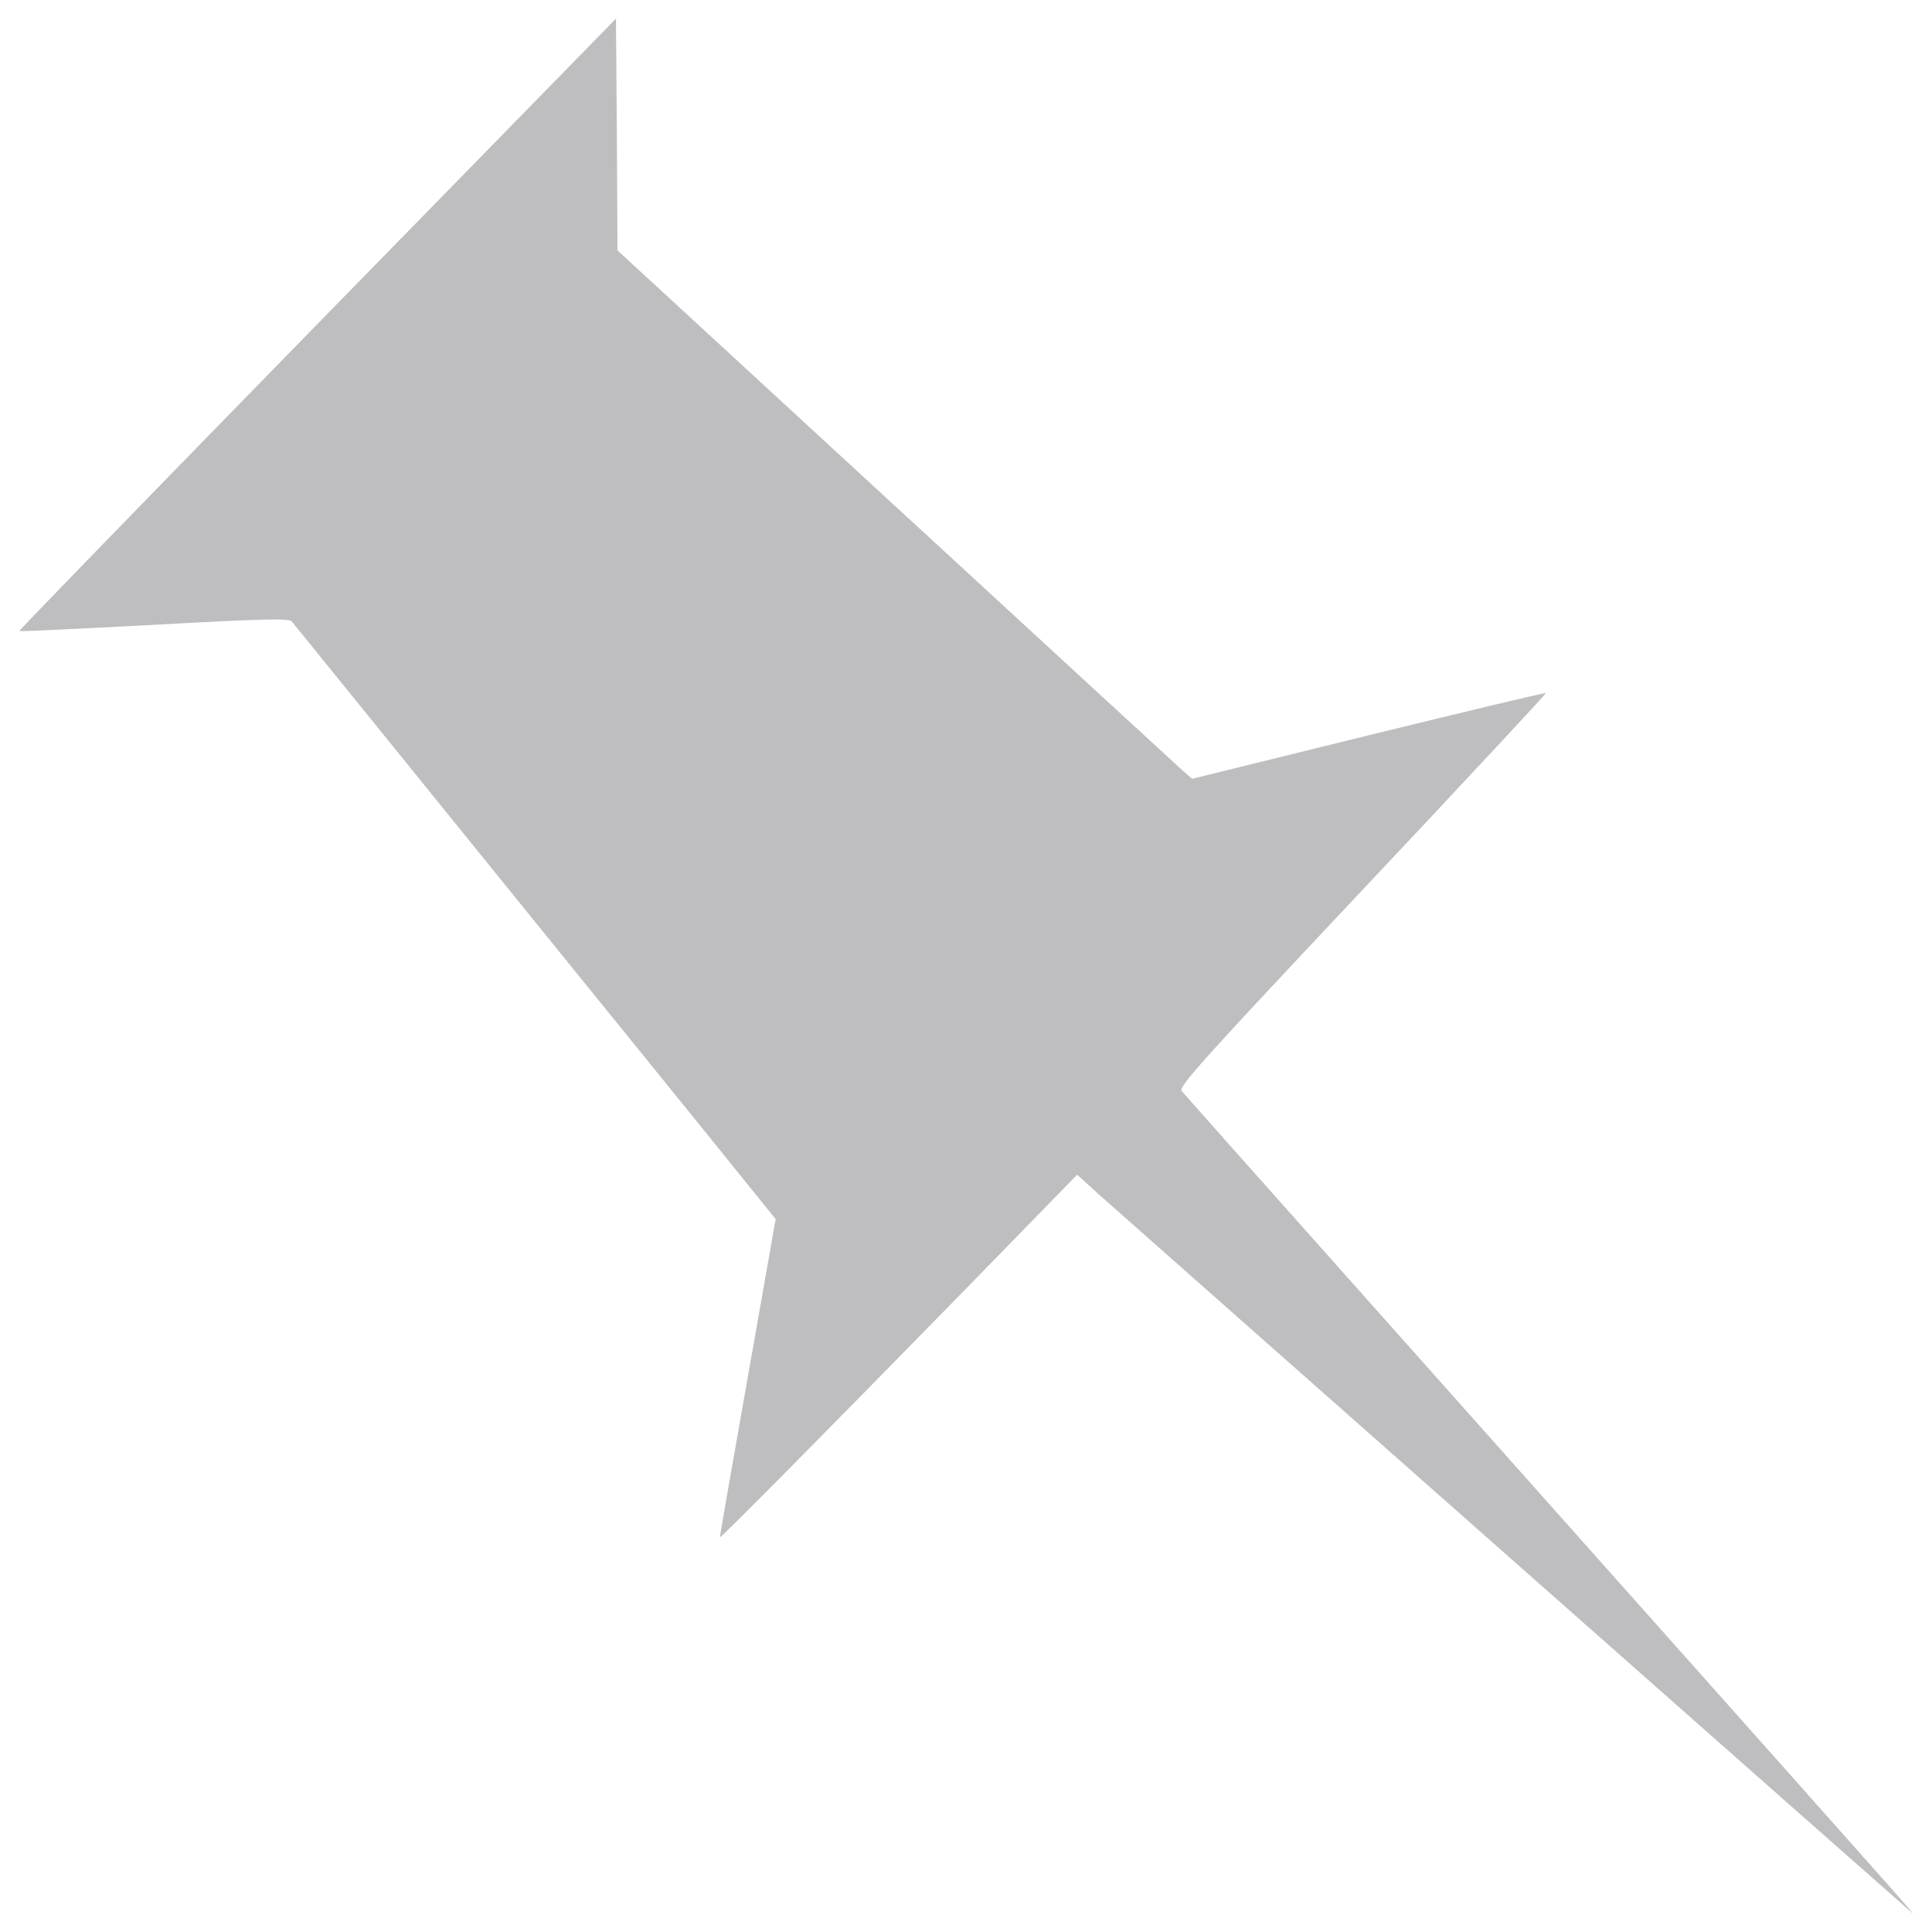
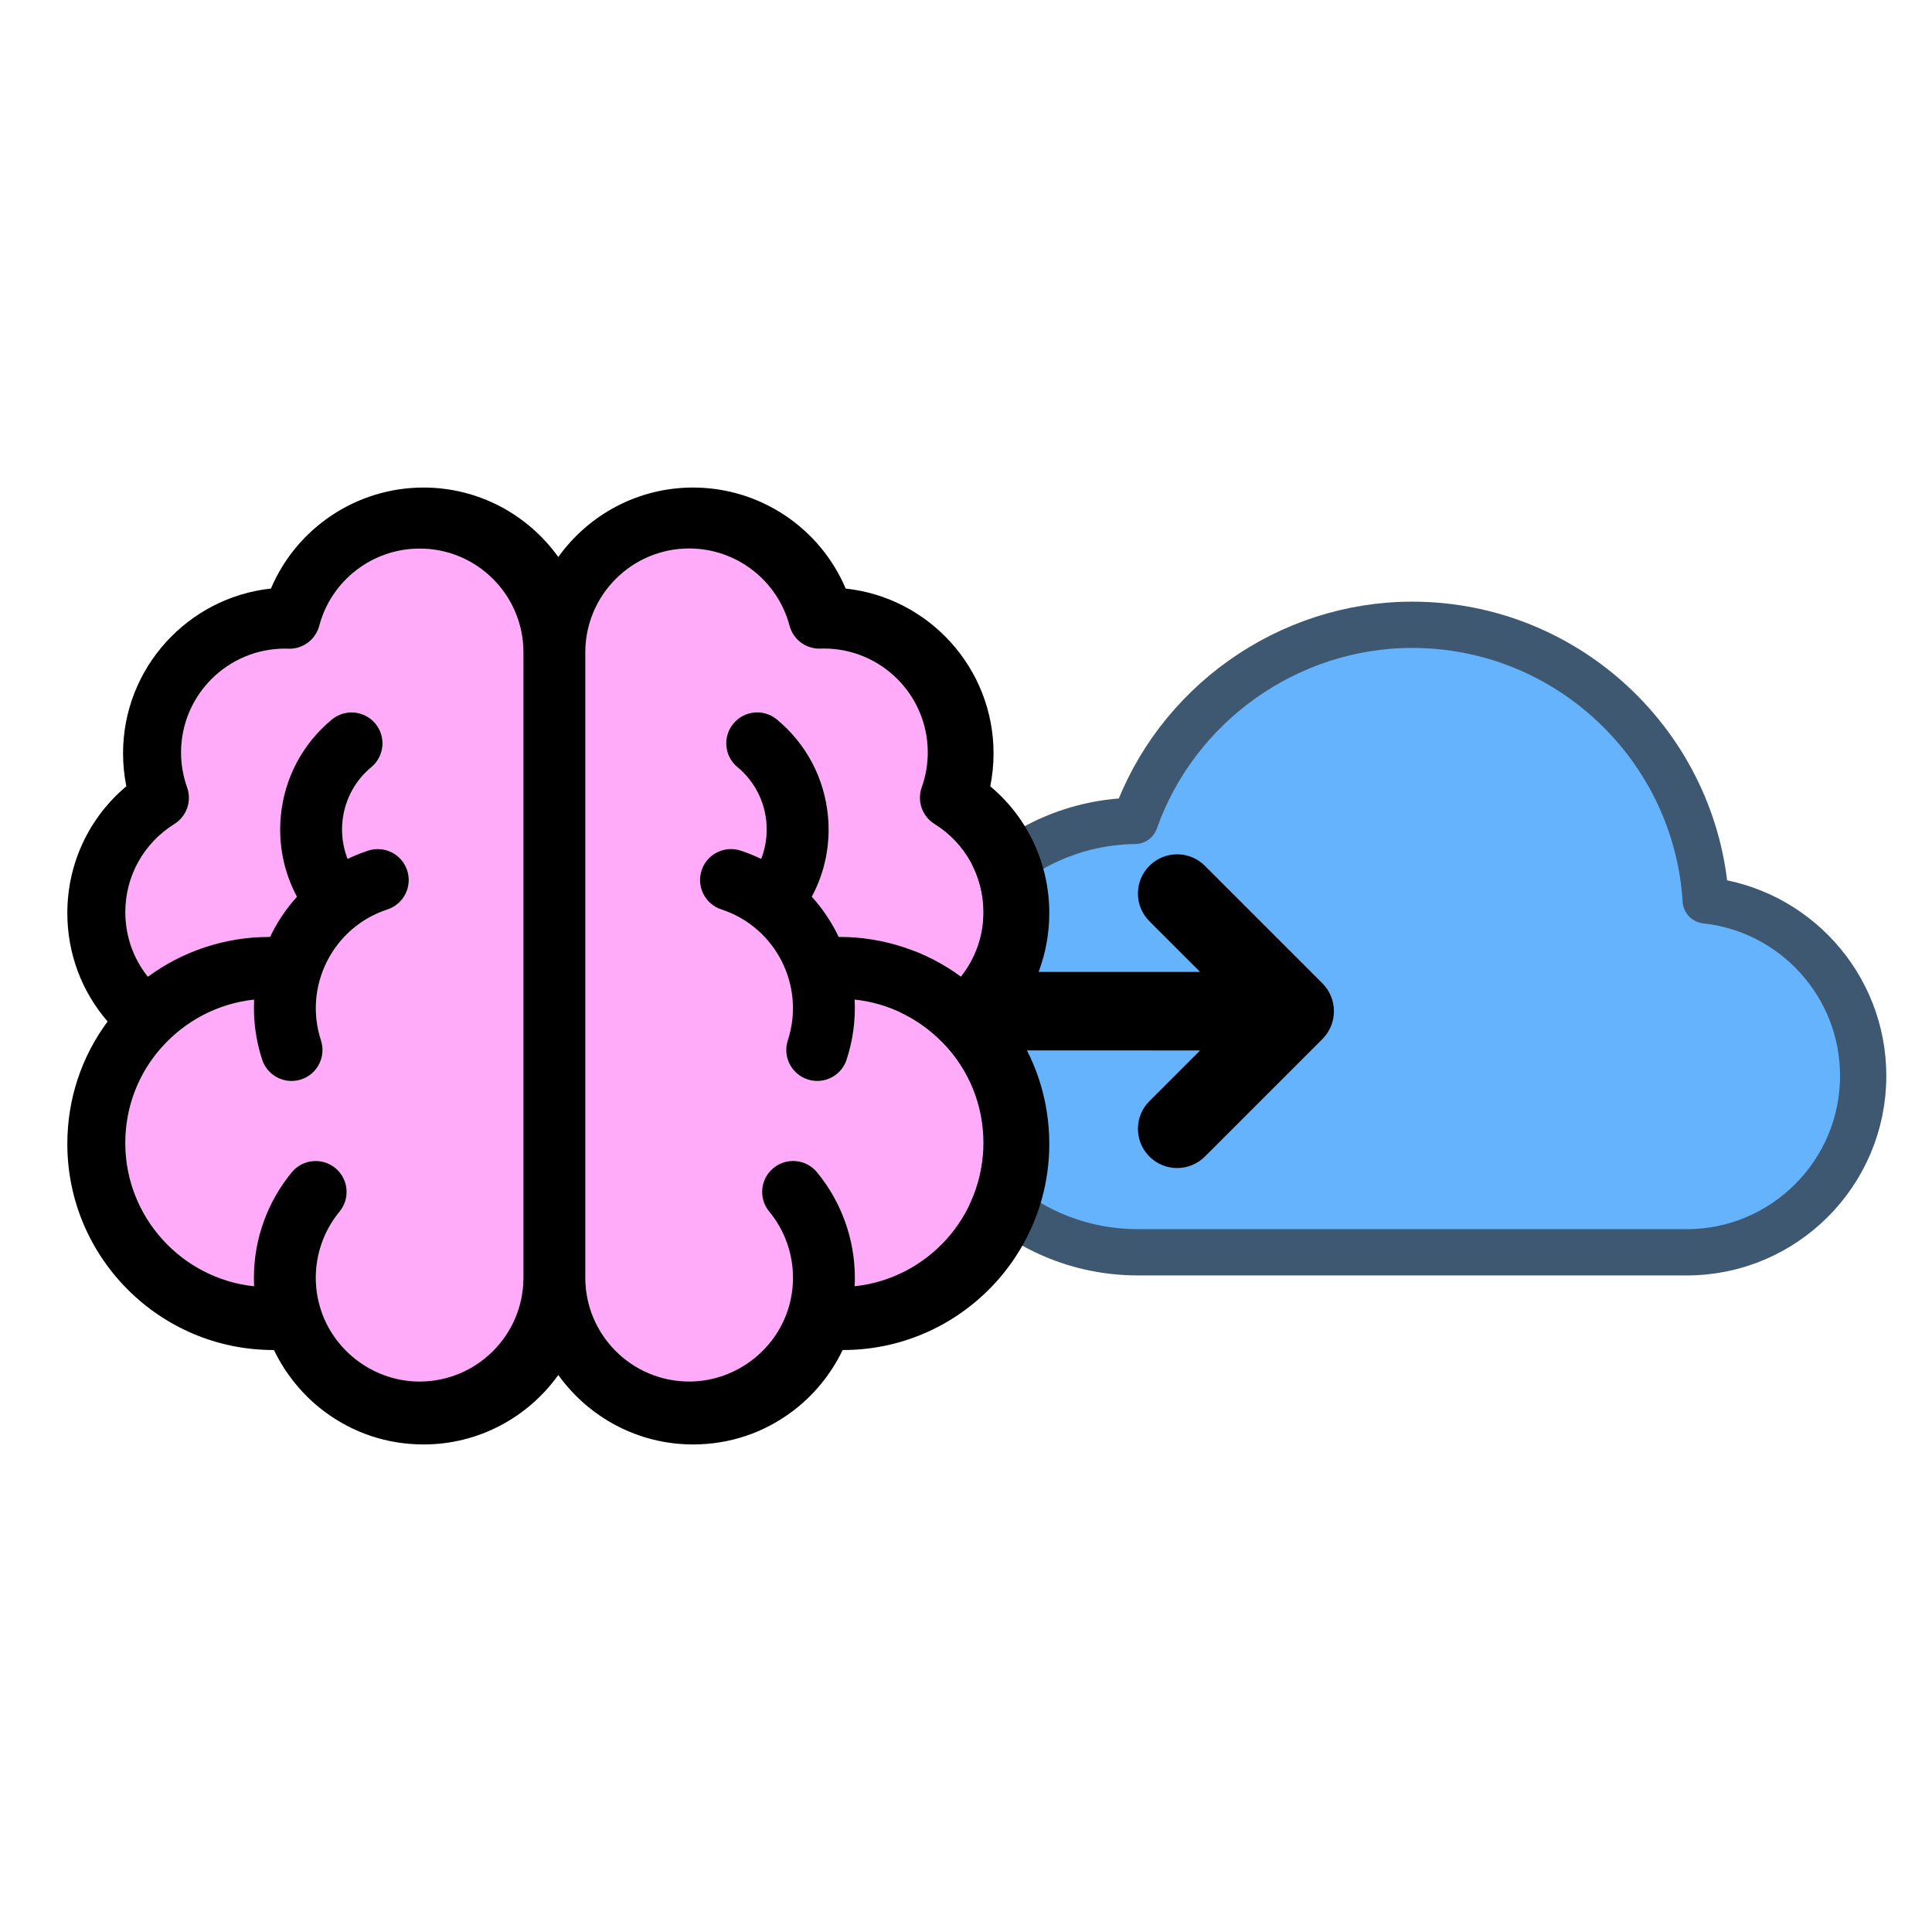
- <svg xmlns="http://www.w3.org/2000/svg" id="svg3825" xml:space="preserve" enable-background="new 0 0 1000 1000" viewBox="0 0 1000 1000" y="0px" x="0px" version="1.1">
-   <defs id="defs3829" />
-   <g style="fill:#bebec0;fill-opacity:1" id="g3823">
-     <g style="fill:#bebec0;fill-opacity:1" id="g3821" transform="matrix(0.1,0,0,-0.1,0,641)">
-       <path style="fill:#bebec0;fill-opacity:1" id="path3819" d="M 1641.9,4731.7 C 790.8,3860.6 96.9,3146.7 100,3143.6 c 1.5,-3.1 316.1,12.3 696.9,32.4 561.2,30.8 696.9,33.9 712.3,18.5 9.3,-10.8 553.5,-683 1208.8,-1492.5 C 3374.9,892.5 3934.6,200.2 3962.4,164.7 l 52.4,-64.7 -144.9,-821.8 c -80.2,-451.7 -144.9,-823.3 -143.4,-824.9 4.6,-4.6 505.7,501.1 1250.5,1262.8 l 598.3,613.7 117.2,-106.4 c 155.7,-138.8 4130.6,-3651.1 4180,-3692.8 50.9,-43.2 240.5,-257.5 -1888.8,2133.9 C 6967.5,-194.5 6127.2,749.1 6116.4,763 c -18.5,20 98.7,151.1 934.4,1039.2 525.8,558.2 952.9,1017.6 951.3,1020.7 -3.1,3.1 -416.3,-95.6 -919,-218.9 l -912.8,-225.1 -66.3,58.6 c -35.5,32.4 -704.6,647.6 -1486.4,1367.6 l -1421.6,1309 -3.1,599.8 -4.6,599.8 z" />
-     </g>
+ <svg xmlns="http://www.w3.org/2000/svg" width="100%" height="100%" viewBox="0 0 195 195" version="1.1" xml:space="preserve" style="fill-rule:evenodd;clip-rule:evenodd;stroke-linejoin:round;stroke-miterlimit:2;">
+   <g id="cloud" transform="matrix(1,0,0,1,90.556,44.7283)">
+     <path d="M81.609,46.145C80.632,30.645 67.718,18.333 51.98,18.333C39.425,18.333 28.14,26.396 24.003,38.126C12.12,38.274 2.499,47.982 2.499,59.896C2.499,71.9 12.268,81.666 24.269,81.666L48.019,81.666L55.936,81.67L79.686,81.67C89.511,81.67 97.498,73.682 97.498,63.858C97.498,54.682 90.53,47.108 81.607,46.147L81.609,46.145Z" style="fill:rgb(101,178,253);fill-rule:nonzero;stroke:rgb(62,88,113);stroke-width:4.67px;" />
+   </g>
+   <g transform="matrix(1,0,0,1,7.56373,52.9793)">
+     <path d="M93.772,53.038L93.772,45.12L113.567,45.12L108.449,40.003C107.676,39.229 107.289,38.218 107.289,37.206C107.289,36.194 107.676,35.179 108.449,34.409C109.996,32.862 112.5,32.862 114.047,34.409L125.914,46.276C126.281,46.643 126.574,47.081 126.773,47.569C127.172,48.538 127.172,49.624 126.773,50.593C126.57,51.081 126.281,51.518 125.914,51.886L114.047,63.753C112.5,65.299 109.996,65.299 108.449,63.753C107.676,62.979 107.289,61.967 107.289,60.956C107.289,59.944 107.676,58.928 108.449,58.159L113.567,53.042L93.772,53.038Z" />
+   </g>
+   <g transform="matrix(1,0,0,1,6.79585,49.2087)">
+     <path d="M90.188,49.371C86.747,46.848 82.5,45.352 77.915,45.352C77.895,45.352 77.876,45.356 77.852,45.356C77.794,45.231 77.735,45.102 77.673,44.977C76.985,43.625 76.134,42.395 75.142,41.297C76.47,38.824 77.044,36.02 76.774,33.16C76.415,29.328 74.587,25.867 71.622,23.41C70.294,22.309 68.321,22.492 67.224,23.824C66.122,25.152 66.306,27.125 67.638,28.223C70.415,30.524 71.274,34.289 70.028,37.477C69.36,37.156 68.669,36.875 67.954,36.641C66.314,36.106 64.548,37 64.013,38.641C63.478,40.281 64.372,42.047 66.013,42.582C71.505,44.379 74.513,50.305 72.716,55.797C72.181,57.438 73.075,59.203 74.716,59.739C75.04,59.844 75.364,59.895 75.688,59.895C77.005,59.895 78.228,59.059 78.657,57.739C79.306,55.754 79.571,53.707 79.466,51.684C82.927,52.051 86.024,53.637 88.329,56.004L88.333,56C90.997,58.735 92.466,62.324 92.466,66.148C92.466,73.648 86.763,79.839 79.466,80.613C79.481,80.328 79.489,80.039 79.489,79.75C79.489,75.871 78.13,72.086 75.661,69.102C74.564,67.77 72.591,67.586 71.263,68.684C69.931,69.782 69.743,71.754 70.845,73.082C72.392,74.954 73.239,77.321 73.239,79.75C73.239,80.875 73.06,81.961 72.732,82.977C72.732,82.981 72.728,82.989 72.728,82.993C72.681,83.137 72.63,83.278 72.579,83.418C71.064,87.458 67.122,90.227 62.767,90.227C56.981,90.231 52.283,85.532 52.283,79.754L52.283,16.629C52.283,10.852 56.982,6.152 62.76,6.152C67.51,6.152 71.674,9.355 72.889,13.937C73.26,15.343 74.553,16.312 76.014,16.261C76.014,16.261 76.279,16.254 76.365,16.254C82.143,16.254 86.842,20.953 86.842,26.731C86.842,27.938 86.639,29.125 86.233,30.254C85.737,31.637 86.276,33.18 87.522,33.957C90.62,35.887 92.467,39.215 92.467,42.852C92.467,45.262 91.655,47.535 90.19,49.371L90.188,49.371Z" style="fill:rgb(255,171,249);" />
+   </g>
+   <g transform="matrix(1,0,0,1,6.79585,49.2087)">
+     <path d="M35.555,90.23C31.086,90.23 27.055,87.316 25.629,83.109L25.633,83.109C25.274,82.054 25.078,80.926 25.078,79.754C25.078,77.324 25.93,74.953 27.473,73.086C28.571,71.754 28.387,69.785 27.055,68.687C25.723,67.589 23.754,67.777 22.656,69.105C20.188,72.093 18.828,75.875 18.828,79.753C18.828,80.042 18.836,80.331 18.852,80.616C11.555,79.839 5.852,73.652 5.852,66.151C5.852,62.534 7.164,59.128 9.559,56.456L9.563,56.46C11.903,53.843 15.176,52.077 18.852,51.687C18.75,53.71 19.012,55.757 19.66,57.741C20.09,59.058 21.317,59.898 22.629,59.898C22.95,59.898 23.278,59.847 23.602,59.741C25.242,59.206 26.137,57.441 25.602,55.8C23.805,50.308 26.813,44.382 32.305,42.585C33.946,42.05 34.84,40.284 34.305,38.644C33.77,37.003 32.004,36.108 30.364,36.644C29.649,36.878 28.957,37.159 28.289,37.479C27.043,34.292 27.903,30.526 30.68,28.226C32.008,27.124 32.192,25.155 31.094,23.827C29.992,22.499 28.024,22.315 26.696,23.413C23.731,25.87 21.903,29.331 21.543,33.163C21.274,36.019 21.852,38.827 23.176,41.3C22.184,42.394 21.332,43.624 20.645,44.979C20.582,45.104 20.524,45.233 20.465,45.358C20.446,45.358 20.426,45.354 20.403,45.354C15.817,45.354 11.571,46.847 8.13,49.374C6.665,47.542 5.856,45.265 5.856,42.858C5.856,39.218 7.704,35.894 10.802,33.964C12.048,33.187 12.587,31.644 12.091,30.261C11.688,29.128 11.481,27.944 11.481,26.737C11.481,20.96 16.181,16.26 21.958,16.26C22.044,16.26 22.38,16.272 22.411,16.272C23.826,16.272 25.068,15.323 25.431,13.948C26.646,9.362 30.81,6.163 35.56,6.163C41.333,6.151 46.033,10.85 46.033,16.628L46.033,79.749C46.033,85.53 41.334,90.229 35.556,90.229L35.555,90.23Z" style="fill:rgb(255,171,249);" />
+   </g>
+   <g id="brain" transform="matrix(1,0,0,1,5.95279,47.3999)">
+     <path d="M99.953,44.762C99.953,39.754 97.762,35.118 93.996,31.961C94.215,30.871 94.328,29.762 94.328,28.637C94.328,20.02 87.781,12.907 79.402,12.004C76.816,5.898 70.781,1.809 64,1.809C58.398,1.809 53.434,4.578 50.398,8.82C47.359,4.582 42.398,1.809 36.796,1.809C30.015,1.809 23.98,5.903 21.394,12.004C13.015,12.906 6.468,20.019 6.468,28.637C6.468,29.758 6.577,30.871 6.8,31.961C3.034,35.117 0.843,39.754 0.843,44.762C0.843,48.84 2.296,52.688 4.909,55.7C2.269,59.259 0.843,63.548 0.843,68.059C0.843,79.528 10.175,88.86 21.64,88.86L21.699,88.86C22.855,91.27 24.589,93.407 26.734,95.024C29.652,97.227 33.132,98.391 36.796,98.391C42.397,98.391 47.362,95.622 50.398,91.38C53.437,95.618 58.398,98.391 64,98.391C67.664,98.391 71.144,97.227 74.062,95.024C76.206,93.407 77.941,91.27 79.097,88.86C90.593,88.887 99.952,79.548 99.952,68.059C99.952,63.543 98.526,59.254 95.886,55.7C98.499,52.688 99.952,48.841 99.952,44.762L99.953,44.762ZM36.398,92.039C31.929,92.039 27.898,89.125 26.472,84.918L26.476,84.918C26.117,83.863 25.921,82.734 25.921,81.562C25.921,79.133 26.773,76.762 28.316,74.894C29.414,73.562 29.23,71.594 27.898,70.496C26.566,69.398 24.597,69.586 23.5,70.914C21.031,73.902 19.671,77.683 19.671,81.562C19.671,81.851 19.679,82.14 19.695,82.425C12.398,81.648 6.695,75.46 6.695,67.96C6.695,64.343 8.007,60.937 10.402,58.265L10.406,58.269C12.746,55.652 16.019,53.886 19.695,53.495C19.593,55.519 19.855,57.566 20.503,59.55C20.933,60.867 22.16,61.706 23.472,61.706C23.793,61.706 24.121,61.656 24.445,61.55C26.086,61.015 26.98,59.249 26.445,57.609C24.648,52.117 27.656,46.191 33.148,44.394C34.789,43.859 35.683,42.093 35.148,40.452C34.613,38.812 32.847,37.917 31.207,38.452C30.492,38.687 29.8,38.968 29.132,39.288C27.886,36.101 28.746,32.335 31.523,30.034C32.851,28.933 33.035,26.964 31.937,25.636C30.835,24.308 28.867,24.124 27.539,25.222C24.574,27.679 22.746,31.14 22.386,34.972C22.117,37.827 22.695,40.636 24.019,43.109C23.027,44.202 22.175,45.433 21.488,46.788C21.425,46.913 21.367,47.042 21.308,47.167C21.289,47.167 21.269,47.163 21.246,47.163C16.66,47.163 12.414,48.655 8.973,51.183C7.508,49.351 6.699,47.073 6.699,44.667C6.699,41.027 8.547,37.702 11.645,35.773C12.891,34.995 13.43,33.452 12.934,32.07C12.531,30.937 12.324,29.753 12.324,28.546C12.324,22.769 17.024,18.069 22.801,18.069C22.887,18.069 23.223,18.081 23.255,18.081C24.669,18.081 25.911,17.132 26.274,15.757C27.489,11.171 31.653,7.972 36.403,7.972C42.176,7.96 46.876,12.659 46.876,18.437L46.876,81.558C46.876,87.339 42.177,92.038 36.399,92.038L36.398,92.039ZM91.031,51.18C87.59,48.657 83.344,47.161 78.758,47.161C78.738,47.161 78.719,47.164 78.696,47.164C78.637,47.039 78.578,46.91 78.516,46.785C77.828,45.434 76.977,44.203 75.985,43.106C77.313,40.633 77.887,37.828 77.617,34.969C77.258,31.137 75.43,27.676 72.465,25.219C71.137,24.117 69.164,24.301 68.067,25.633C66.965,26.961 67.149,28.934 68.481,30.032C71.258,32.332 72.117,36.098 70.871,39.285C70.203,38.965 69.512,38.684 68.797,38.45C67.157,37.914 65.391,38.809 64.856,40.45C64.321,42.09 65.215,43.856 66.856,44.391C72.348,46.188 75.356,52.114 73.559,57.606C73.024,59.247 73.918,61.012 75.559,61.547C75.883,61.653 76.207,61.704 76.532,61.704C77.848,61.704 79.071,60.868 79.5,59.547C80.149,57.563 80.414,55.516 80.309,53.493C83.77,53.86 86.868,55.446 89.172,57.813L89.176,57.809C91.84,60.543 93.309,64.133 93.309,67.957C93.309,75.457 87.606,81.648 80.309,82.422C80.325,82.137 80.332,81.848 80.332,81.559C80.332,77.68 78.973,73.895 76.504,70.911C75.407,69.579 73.434,69.395 72.106,70.493C70.774,71.591 70.586,73.563 71.688,74.891C73.235,76.762 74.082,79.13 74.082,81.559C74.082,82.684 73.903,83.77 73.575,84.786C73.575,84.79 73.571,84.798 73.571,84.801C73.524,84.946 73.473,85.087 73.422,85.227C71.907,89.266 67.965,92.036 63.61,92.036C57.825,92.04 53.126,87.341 53.126,81.563L53.126,18.438C53.126,12.661 57.825,7.961 63.603,7.961C68.353,7.961 72.517,11.164 73.732,15.746C74.103,17.152 75.396,18.121 76.857,18.07C76.857,18.07 77.122,18.062 77.208,18.062C82.986,18.062 87.685,22.762 87.685,28.539C87.685,29.746 87.482,30.934 87.076,32.063C86.58,33.446 87.119,34.989 88.365,35.766C91.463,37.696 93.31,41.024 93.31,44.66C93.31,47.071 92.498,49.344 91.033,51.18L91.031,51.18Z" style="fill-rule:nonzero;" />
  </g>
</svg>
